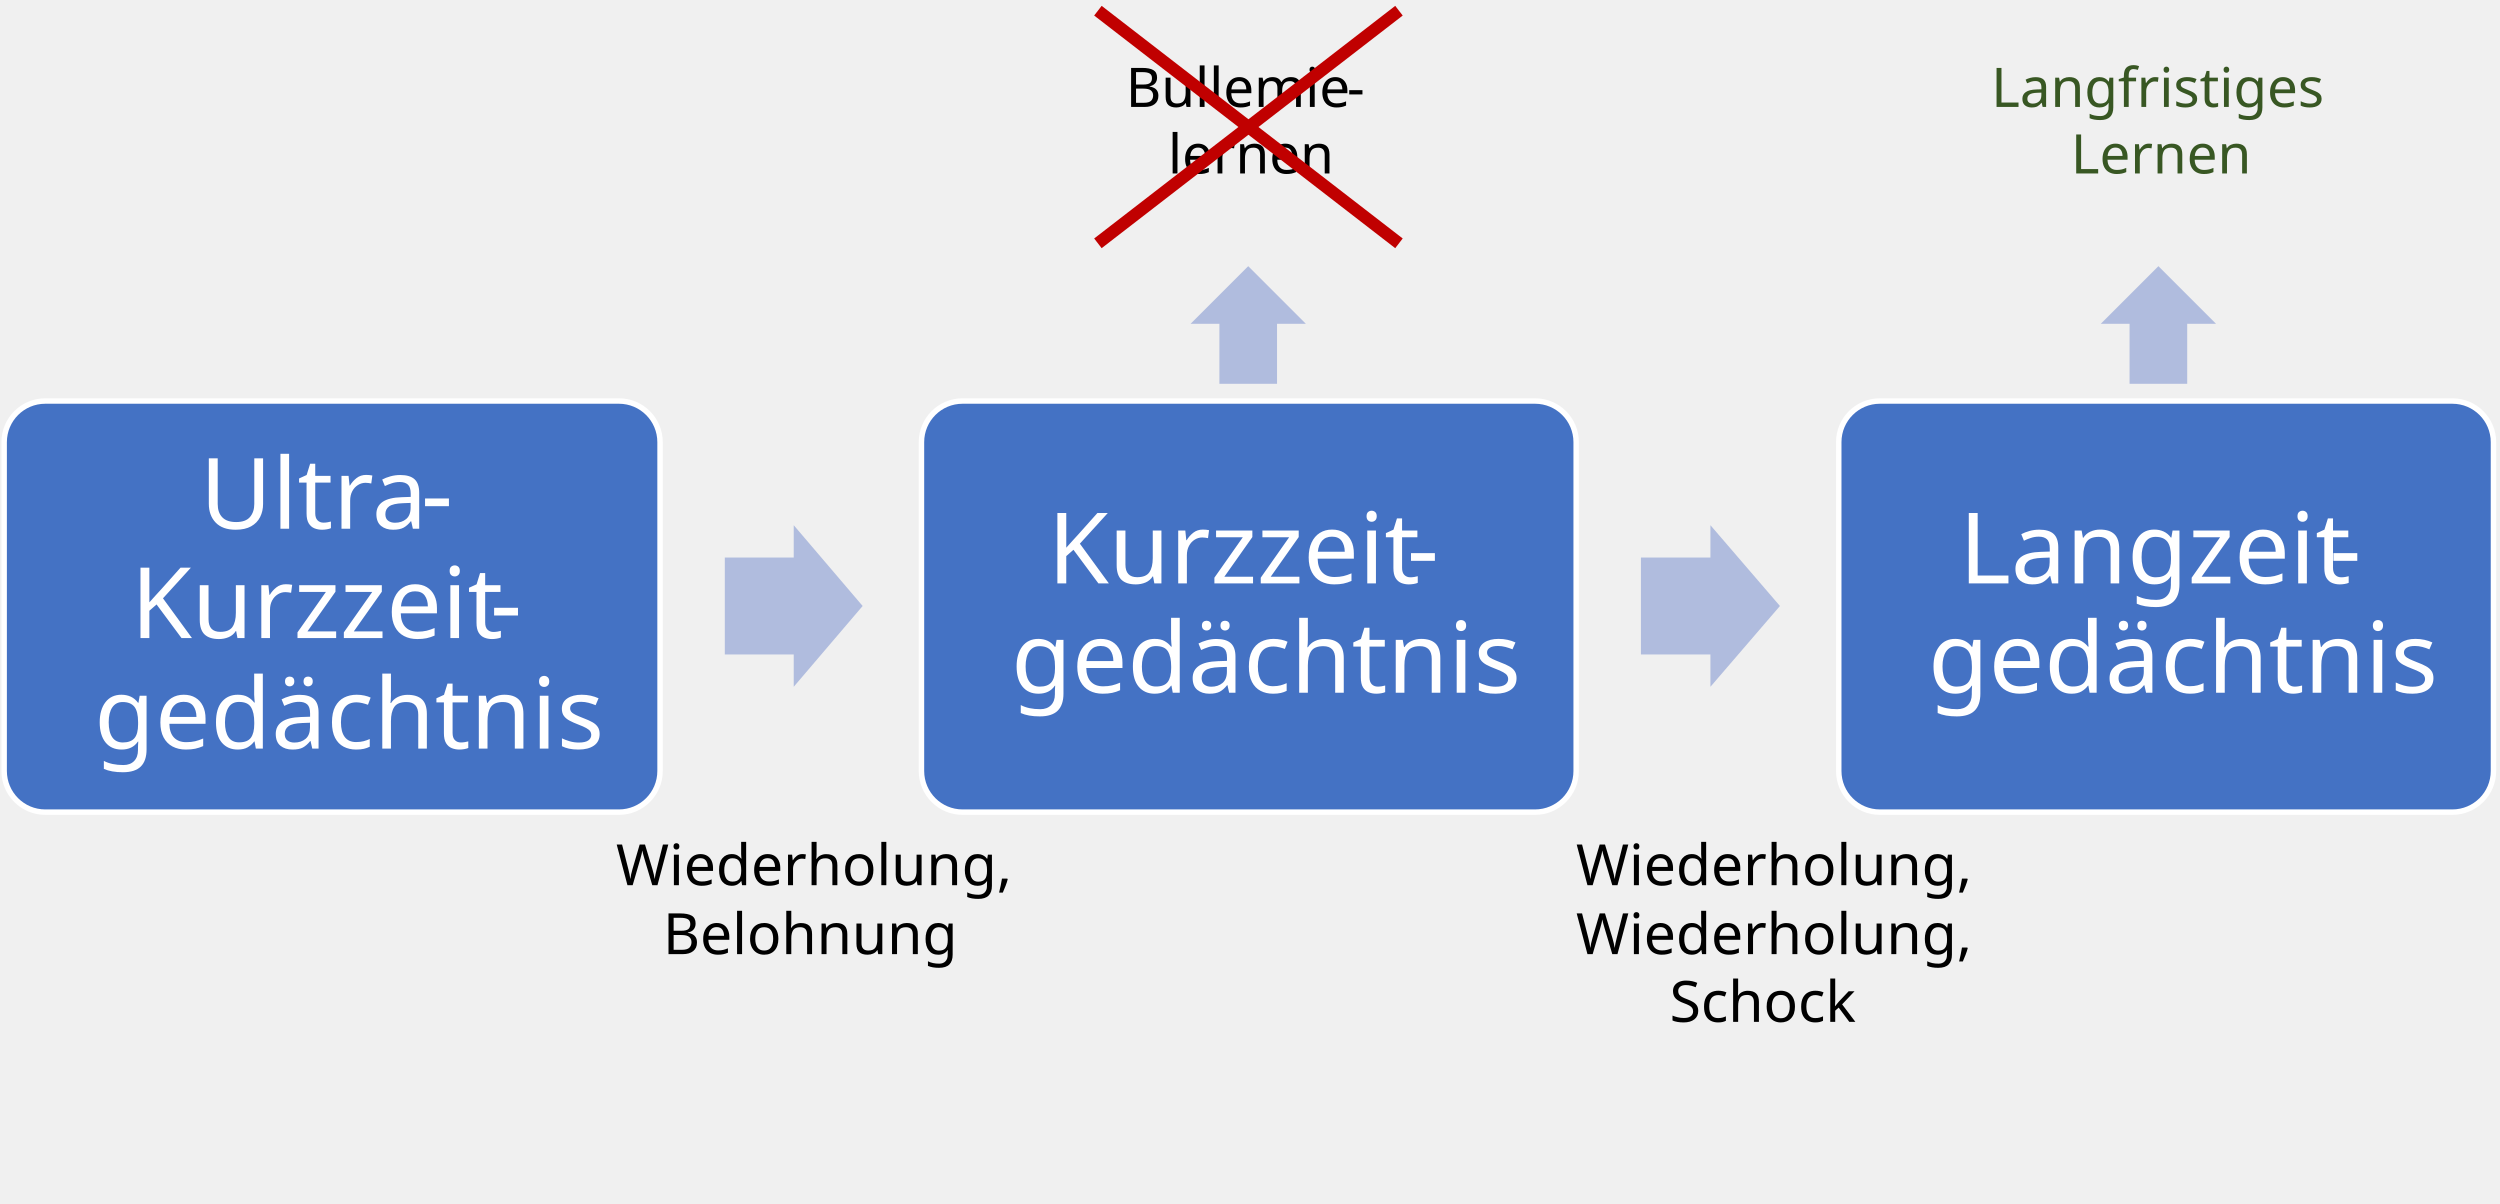
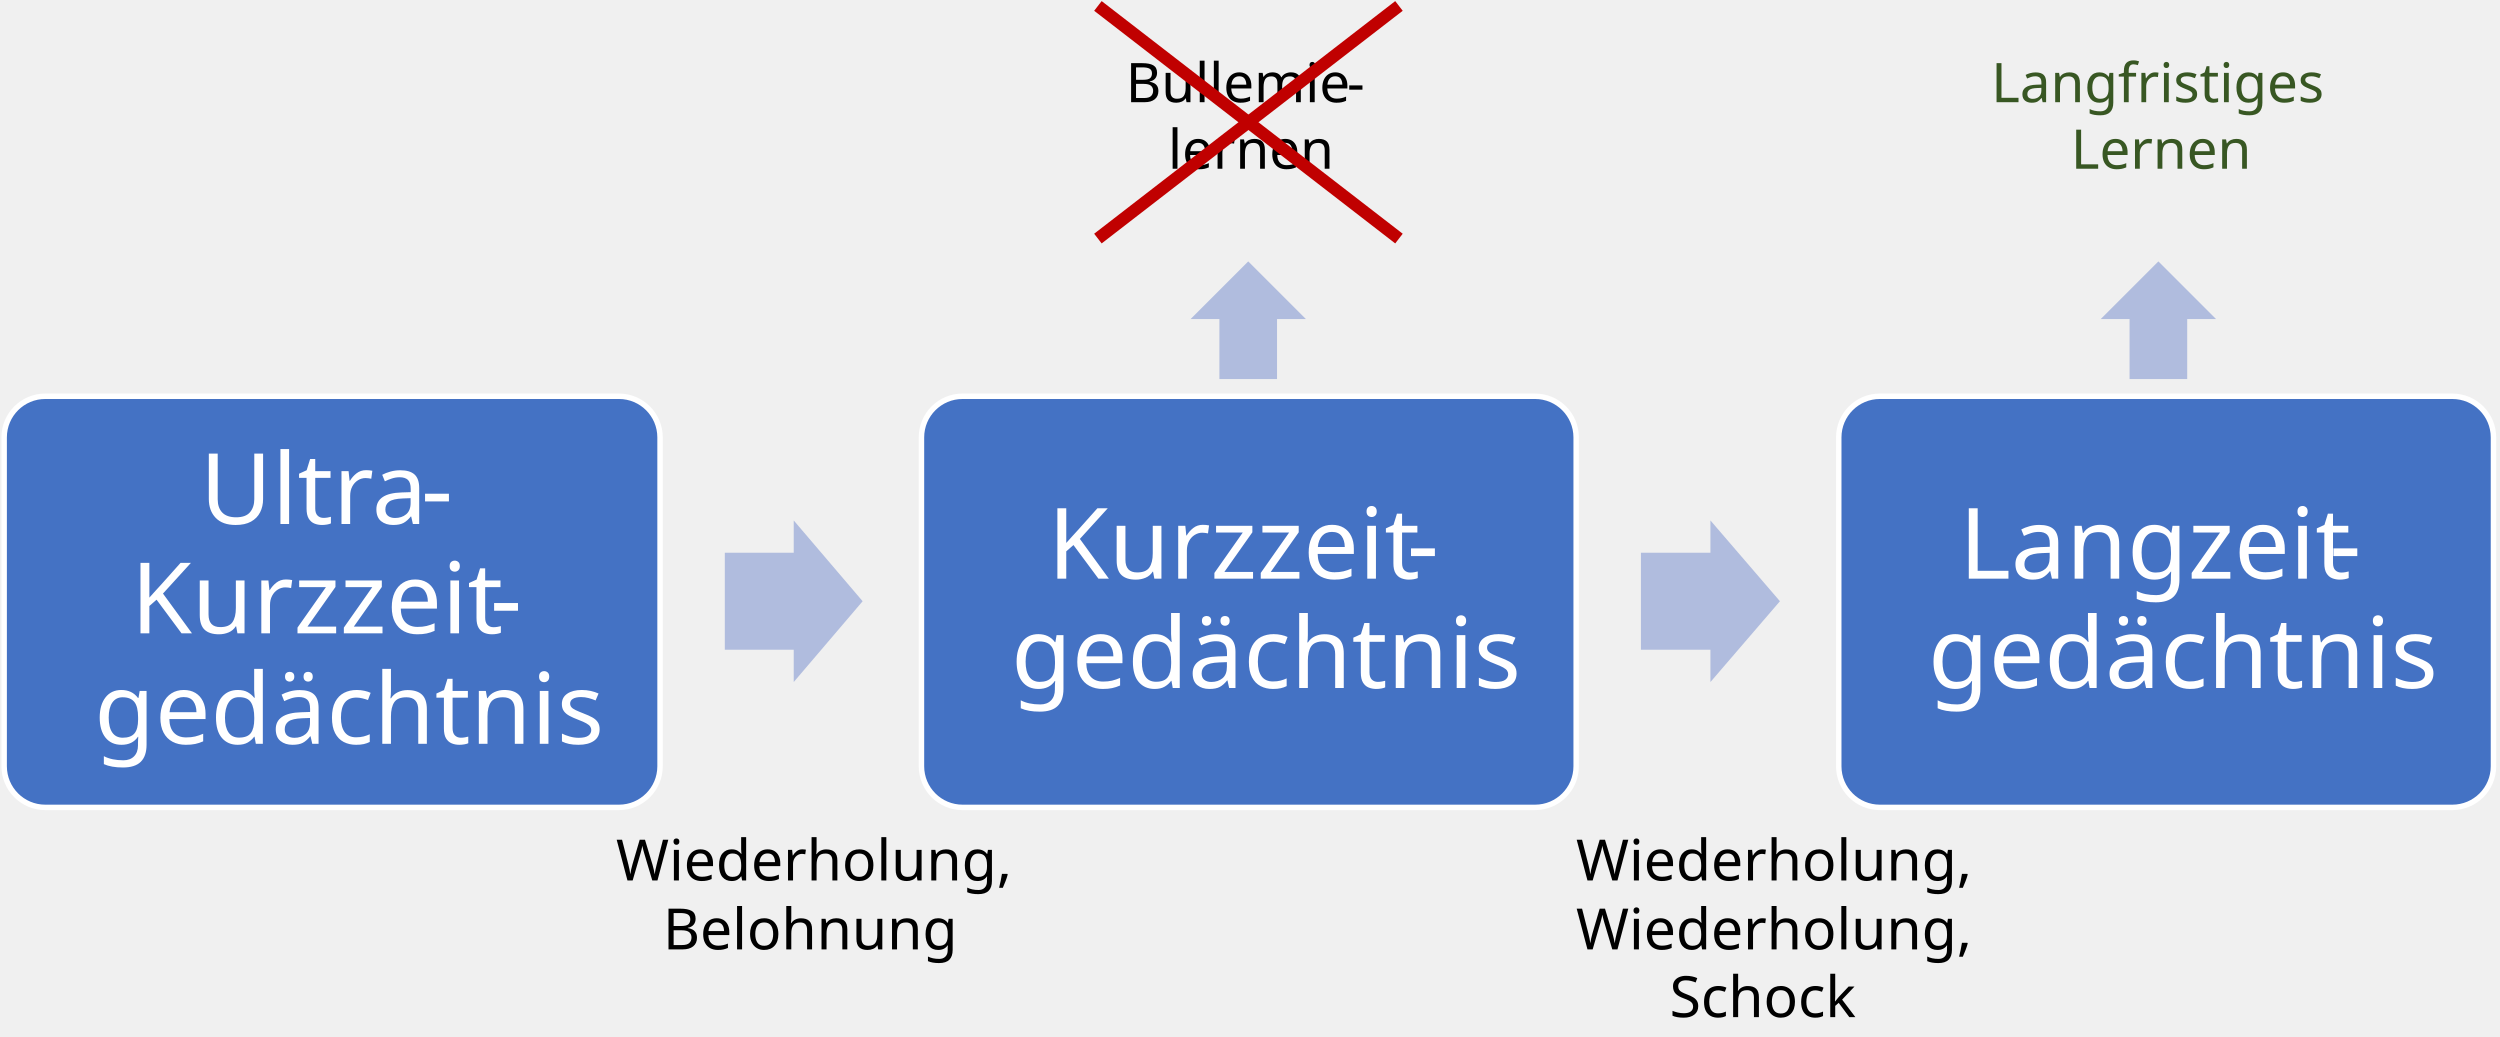
- <svg xmlns="http://www.w3.org/2000/svg" width="2104" height="1013" xml:space="preserve" overflow="hidden">
+ <svg xmlns="http://www.w3.org/2000/svg" width="2104" height="872" viewBox="0 4 2104 872" xml:space="preserve" overflow="hidden">
  <g transform="translate(-1168 -178)">
    <g>
      <path d="M1171.5 550.1C1171.5 530.991 1186.99 515.5 1206.1 515.5L1688.9 515.5C1708.01 515.5 1723.5 530.991 1723.5 550.1L1723.5 826.9C1723.5 846.009 1708.01 861.5 1688.9 861.5L1206.1 861.5C1186.99 861.5 1171.5 846.009 1171.5 826.9Z" stroke="#FFFFFF" stroke-width="4.583" stroke-linecap="butt" stroke-linejoin="miter" stroke-miterlimit="8" stroke-opacity="1" fill="#4472C4" fill-rule="evenodd" fill-opacity="1" />
      <text fill="#FFFFFF" fill-opacity="1" font-family="DIN Pro Regular,DIN Pro Regular_MSFontService,sans-serif" font-style="normal" font-variant="normal" font-weight="400" font-stretch="normal" font-size="83" text-anchor="start" direction="ltr" writing-mode="lr-tb" unicode-bidi="normal" text-decoration="none" transform="matrix(1 0 0 1 1336.28 623)">Ultra</text>
      <text fill="#FFFFFF" fill-opacity="1" font-family="DIN Pro Regular,DIN Pro Regular_MSFontService,sans-serif" font-style="normal" font-variant="normal" font-weight="400" font-stretch="normal" font-size="83" text-anchor="start" direction="ltr" writing-mode="lr-tb" unicode-bidi="normal" text-decoration="none" transform="matrix(1 0 0 1 1522.41 623)">-</text>
      <text fill="#FFFFFF" fill-opacity="1" font-family="DIN Pro Regular,DIN Pro Regular_MSFontService,sans-serif" font-style="normal" font-variant="normal" font-weight="400" font-stretch="normal" font-size="83" text-anchor="start" direction="ltr" writing-mode="lr-tb" unicode-bidi="normal" text-decoration="none" transform="matrix(1 0 0 1 1278.19 715)">Kurzzeit</text>
      <text fill="#FFFFFF" fill-opacity="1" font-family="DIN Pro Regular,DIN Pro Regular_MSFontService,sans-serif" font-style="normal" font-variant="normal" font-weight="400" font-stretch="normal" font-size="83" text-anchor="start" direction="ltr" writing-mode="lr-tb" unicode-bidi="normal" text-decoration="none" transform="matrix(1 0 0 1 1580.53 715)">-</text>
      <text fill="#FFFFFF" fill-opacity="1" font-family="DIN Pro Regular,DIN Pro Regular_MSFontService,sans-serif" font-style="normal" font-variant="normal" font-weight="400" font-stretch="normal" font-size="83" text-anchor="start" direction="ltr" writing-mode="lr-tb" unicode-bidi="normal" text-decoration="none" transform="matrix(1 0 0 1 1247.36 808)">gedächtnis</text>
      <path d="M1778 647.2 1836 647.2 1836 620 1894 688 1836 756 1836 728.8 1778 728.8Z" fill="#B0BCDE" fill-rule="evenodd" fill-opacity="1" />
      <path d="M1943.5 550.1C1943.5 530.991 1958.99 515.5 1978.1 515.5L2459.9 515.5C2479.01 515.5 2494.5 530.991 2494.5 550.1L2494.5 826.9C2494.5 846.009 2479.01 861.5 2459.9 861.5L1978.1 861.5C1958.99 861.5 1943.5 846.009 1943.5 826.9Z" stroke="#FFFFFF" stroke-width="4.583" stroke-linecap="butt" stroke-linejoin="miter" stroke-miterlimit="8" stroke-opacity="1" fill="#4472C4" fill-rule="evenodd" fill-opacity="1" />
      <text fill="#FFFFFF" fill-opacity="1" font-family="DIN Pro Regular,DIN Pro Regular_MSFontService,sans-serif" font-style="normal" font-variant="normal" font-weight="400" font-stretch="normal" font-size="83" text-anchor="start" direction="ltr" writing-mode="lr-tb" unicode-bidi="normal" text-decoration="none" transform="matrix(1 0 0 1 2049.85 669)">Kurzzeit</text>
      <text fill="#FFFFFF" fill-opacity="1" font-family="DIN Pro Regular,DIN Pro Regular_MSFontService,sans-serif" font-style="normal" font-variant="normal" font-weight="400" font-stretch="normal" font-size="83" text-anchor="start" direction="ltr" writing-mode="lr-tb" unicode-bidi="normal" text-decoration="none" transform="matrix(1 0 0 1 2352.19 669)">-</text>
      <text fill="#FFFFFF" fill-opacity="1" font-family="DIN Pro Regular,DIN Pro Regular_MSFontService,sans-serif" font-style="normal" font-variant="normal" font-weight="400" font-stretch="normal" font-size="83" text-anchor="start" direction="ltr" writing-mode="lr-tb" unicode-bidi="normal" text-decoration="none" transform="matrix(1 0 0 1 2019.03 761)">gedächtnis</text>
      <path d="M2549 647.2 2607.5 647.2 2607.5 620 2666 688 2607.5 756 2607.5 728.8 2549 728.8Z" fill="#B0BCDE" fill-rule="evenodd" fill-opacity="1" />
      <path d="M2715.5 550.1C2715.5 530.991 2730.99 515.5 2750.1 515.5L3231.9 515.5C3251.01 515.5 3266.5 530.991 3266.5 550.1L3266.5 826.9C3266.5 846.009 3251.01 861.5 3231.9 861.5L2750.1 861.5C2730.99 861.5 2715.5 846.009 2715.5 826.9Z" stroke="#FFFFFF" stroke-width="4.583" stroke-linecap="butt" stroke-linejoin="miter" stroke-miterlimit="8" stroke-opacity="1" fill="#4472C4" fill-rule="evenodd" fill-opacity="1" />
      <text fill="#FFFFFF" fill-opacity="1" font-family="DIN Pro Regular,DIN Pro Regular_MSFontService,sans-serif" font-style="normal" font-variant="normal" font-weight="400" font-stretch="normal" font-size="83" text-anchor="start" direction="ltr" writing-mode="lr-tb" unicode-bidi="normal" text-decoration="none" transform="matrix(1 0 0 1 2816.89 669)">Langzeit</text>
      <text fill="#FFFFFF" fill-opacity="1" font-family="DIN Pro Regular,DIN Pro Regular_MSFontService,sans-serif" font-style="normal" font-variant="normal" font-weight="400" font-stretch="normal" font-size="83" text-anchor="start" direction="ltr" writing-mode="lr-tb" unicode-bidi="normal" text-decoration="none" transform="matrix(1 0 0 1 3128.48 669)">-</text>
      <text fill="#FFFFFF" fill-opacity="1" font-family="DIN Pro Regular,DIN Pro Regular_MSFontService,sans-serif" font-style="normal" font-variant="normal" font-weight="400" font-stretch="normal" font-size="83" text-anchor="start" direction="ltr" writing-mode="lr-tb" unicode-bidi="normal" text-decoration="none" transform="matrix(1 0 0 1 2790.69 761)">gedächtnis</text>
      <text fill="#000000" fill-opacity="1" font-family="DIN Pro Regular,DIN Pro Regular_MSFontService,sans-serif" font-style="normal" font-variant="normal" font-weight="400" font-stretch="normal" font-size="48" text-anchor="start" direction="ltr" writing-mode="lr-tb" unicode-bidi="normal" text-decoration="none" transform="matrix(1 0 0 1 2494.37 923)">Wiederholung,</text>
      <text fill="#000000" fill-opacity="1" font-family="DIN Pro Regular,DIN Pro Regular_MSFontService,sans-serif" font-style="normal" font-variant="normal" font-weight="400" font-stretch="normal" font-size="48" text-anchor="start" direction="ltr" writing-mode="lr-tb" unicode-bidi="normal" text-decoration="none" transform="matrix(1 0 0 1 2494.37 981)">Wiederholung,</text>
      <text fill="#000000" fill-opacity="1" font-family="DIN Pro Regular,DIN Pro Regular_MSFontService,sans-serif" font-style="normal" font-variant="normal" font-weight="400" font-stretch="normal" font-size="48" text-anchor="start" direction="ltr" writing-mode="lr-tb" unicode-bidi="normal" text-decoration="none" transform="matrix(1 0 0 1 2573.13 1038)">Schock</text>
      <text fill="#000000" fill-opacity="1" font-family="DIN Pro Regular,DIN Pro Regular_MSFontService,sans-serif" font-style="normal" font-variant="normal" font-weight="400" font-stretch="normal" font-size="48" text-anchor="start" direction="ltr" writing-mode="lr-tb" unicode-bidi="normal" text-decoration="none" transform="matrix(1 0 0 1 1686.43 923)">Wiederholung,</text>
      <text fill="#000000" fill-opacity="1" font-family="DIN Pro Regular,DIN Pro Regular_MSFontService,sans-serif" font-style="normal" font-variant="normal" font-weight="400" font-stretch="normal" font-size="48" text-anchor="start" direction="ltr" writing-mode="lr-tb" unicode-bidi="normal" text-decoration="none" transform="matrix(1 0 0 1 1725.96 981)">Belohnung</text>
      <text fill="#000000" fill-opacity="1" font-family="DIN Pro Regular,DIN Pro Regular_MSFontService,sans-serif" font-style="normal" font-variant="normal" font-weight="400" font-stretch="normal" font-size="46" text-anchor="start" direction="ltr" writing-mode="lr-tb" unicode-bidi="normal" text-decoration="none" transform="matrix(1 0 0 1 2115.47 268)">Bullemie</text>
      <text fill="#000000" fill-opacity="1" font-family="DIN Pro Regular,DIN Pro Regular_MSFontService,sans-serif" font-style="normal" font-variant="normal" font-weight="400" font-stretch="normal" font-size="46" text-anchor="start" direction="ltr" writing-mode="lr-tb" unicode-bidi="normal" text-decoration="none" transform="matrix(1 0 0 1 2301.67 268)">-</text>
      <text fill="#000000" fill-opacity="1" font-family="DIN Pro Regular,DIN Pro Regular_MSFontService,sans-serif" font-style="normal" font-variant="normal" font-weight="400" font-stretch="normal" font-size="46" text-anchor="start" direction="ltr" writing-mode="lr-tb" unicode-bidi="normal" text-decoration="none" transform="matrix(1 0 0 1 2150.99 324)">lernen</text>
      <text fill="#385723" fill-opacity="1" font-family="DIN Pro Regular,DIN Pro Regular_MSFontService,sans-serif" font-style="normal" font-variant="normal" font-weight="400" font-stretch="normal" font-size="46" text-anchor="start" direction="ltr" writing-mode="lr-tb" unicode-bidi="normal" text-decoration="none" transform="matrix(1 0 0 1 2843.83 268)">Langfristiges </text>
      <text fill="#385723" fill-opacity="1" font-family="DIN Pro Regular,DIN Pro Regular_MSFontService,sans-serif" font-style="normal" font-variant="normal" font-weight="400" font-stretch="normal" font-size="46" text-anchor="start" direction="ltr" writing-mode="lr-tb" unicode-bidi="normal" text-decoration="none" transform="matrix(1 0 0 1 2910.86 324)">Lernen</text>
      <path d="M2170 450.5 2218.5 402 2267 450.5 2242.75 450.5 2242.75 501 2194.25 501 2194.25 450.5Z" fill="#B0BCDE" fill-rule="evenodd" fill-opacity="1" />
      <path d="M2936 450.5 2984.5 402 3033 450.5 3008.75 450.5 3008.75 501 2960.25 501 2960.25 450.5Z" fill="#B0BCDE" fill-rule="evenodd" fill-opacity="1" />
      <path d="M2092 187 2345.37 382.785" stroke="#C00000" stroke-width="10.312" stroke-linecap="butt" stroke-linejoin="miter" stroke-miterlimit="8" stroke-opacity="1" fill="none" fill-rule="evenodd" />
      <path d="M0 0 253.375 195.785" stroke="#C00000" stroke-width="10.312" stroke-linecap="butt" stroke-linejoin="miter" stroke-miterlimit="8" stroke-opacity="1" fill="none" fill-rule="evenodd" transform="matrix(-1 0 0 1 2345.37 187)" />
    </g>
  </g>
</svg>
